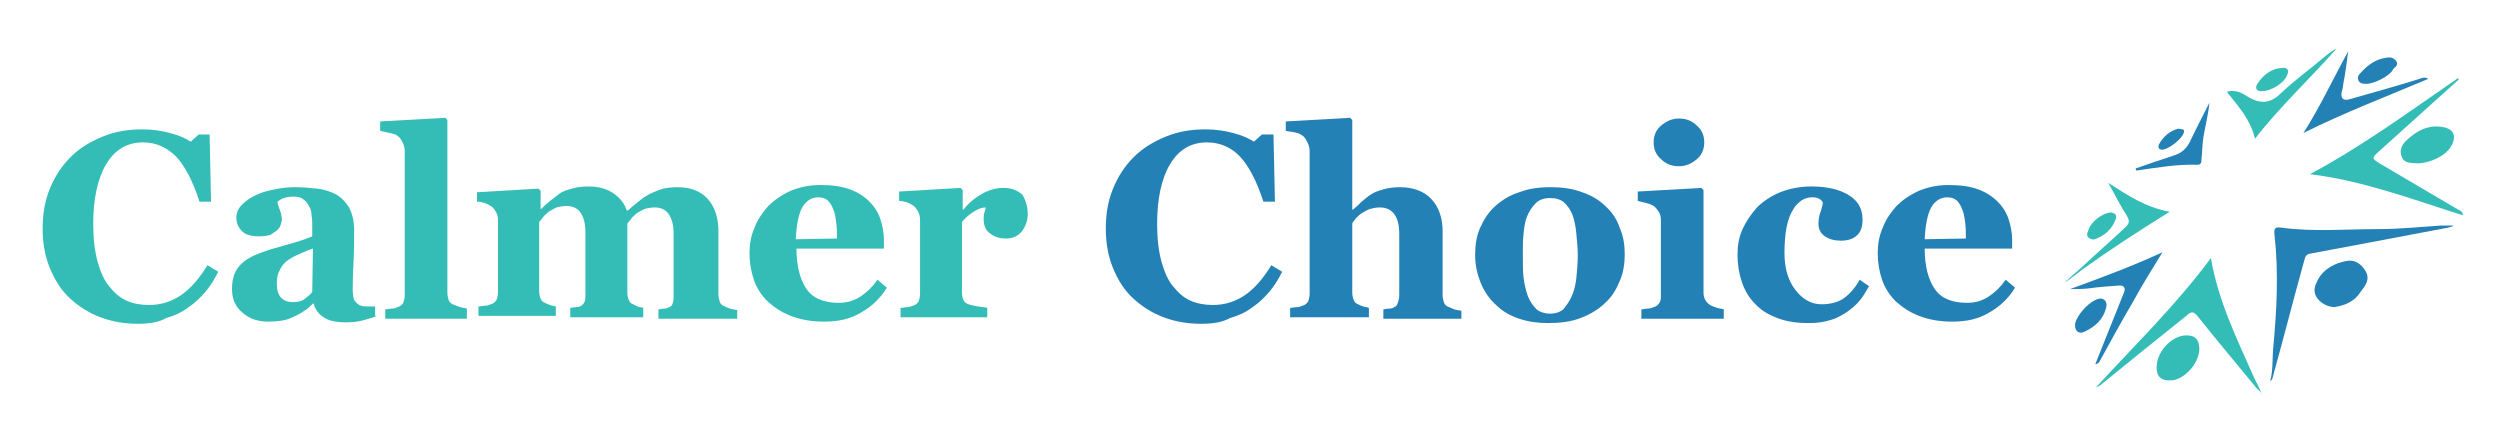
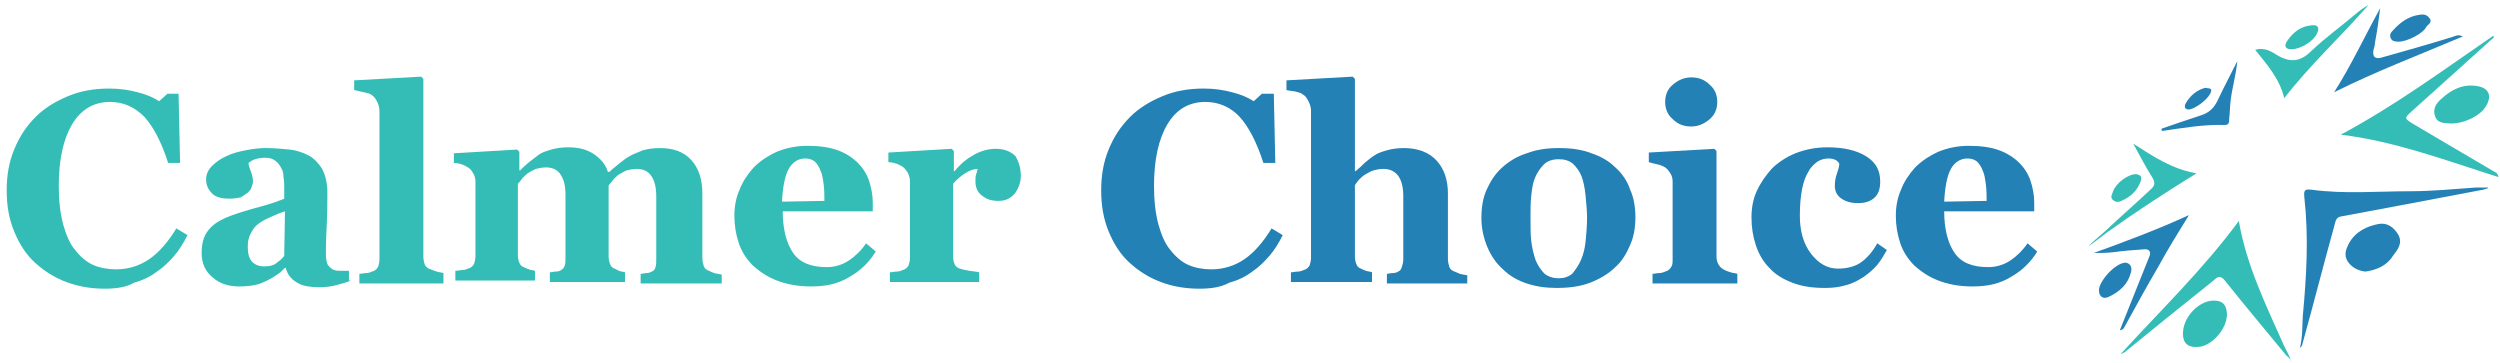
- <svg xmlns="http://www.w3.org/2000/svg" version="1.1" id="Layer_1" x="0px" y="0px" viewBox="0 0 345.9 61.2" style="enable-background:new 0 0 345.9 61.2;" xml:space="preserve">
-   <style type="text/css">
- 	.st0{fill:#2481B6;}
- 	.st1{fill:#34BDB6;}
- </style>
-   <g>
-     <path class="st0" d="M338.7,31.5c-3.7,0.7-7.4,1.4-11.1,2.1c-2.7,0.5-5.3,1-8,1.5c-0.6,0.1-0.7,0.6-0.8,1   c-1.5,5.4-2.9,10.9-4.4,16.3c0,0.1-0.1,0.1-0.3,0.4c0.4-1.6,0.3-3,0.4-4.4c0.5-5.3,0.8-10.6,0.2-15.9c-0.1-1,0.1-1.1,1-1   c4.4,0.6,8.9,0.2,13.3,0.2c2.9,0,5.9-0.3,8.8-0.5c0.3,0,1.3,0,1.6,0C339.5,31.3,339.1,31.4,338.7,31.5" />
-     <path class="st1" d="M312.3,53.8c-2.7-3.3-5.5-6.6-8.2-10c-0.6-0.8-1-0.7-1.6-0.1c-4,3.2-8,6.4-11.9,9.6c-0.2,0.1-0.3,0.2-0.6,0.3   c5.4-5.9,11.1-11.4,15.9-17.9c1,5.9,3.6,11.2,6,16.6c0.2,0.5,1,1.8,1,2.3C313,54.5,312.8,54.2,312.3,53.8" />
-     <path class="st1" d="M340.2,11c-3.7,3.3-7.3,6.6-11,9.9c-1.1,1-1.1,1,0.2,1.8c3.6,2.1,7.1,4.2,10.7,6.3c0.2,0.1,0.6,0.2,0.7,0.8   c-7-2.2-13.8-4.8-21.2-5.7c7.3-3.9,13.8-8.7,20.5-13.3C340.1,10.8,340.1,10.9,340.2,11" />
-     <path class="st0" d="M299.2,34.9c-1.4,2.3-2.8,4.5-4.1,6.9c-1.6,2.7-3.1,5.5-4.6,8.2c-0.1,0.2-0.2,0.3-0.6,0.4   c0.9-2.3,1.9-4.7,2.8-7c0.4-1,0.8-2,1.2-3c0.2-0.5,0-0.9-0.6-0.9c-1.4,0.1-2.9,0.2-4.3,0.4c-0.9,0.1-1.7,0.1-2.6,0.1   C290.8,38.4,295.1,36.8,299.2,34.9" />
-     <path class="st0" d="M322.9,42.5c-0.9-0.1-1.8-0.5-2.4-1.4c-0.5-0.9-0.2-1.6,0.2-2.4c0.9-1.6,2.4-2.3,4-2.6c1.1-0.2,2,0.4,2.6,1.4   c0.7,1.2-0.1,2.1-0.7,2.9C325.8,41.7,324.4,42.3,322.9,42.5" />
-     <path class="st0" d="M324.9,7.1c-0.2,1.5-0.4,3.1-0.7,4.6c0,0.3-0.1,0.7-0.2,1c-0.2,1,0.3,1.3,1.2,1c3.2-0.9,6.4-1.8,9.6-2.8   c0.3-0.1,0.6-0.3,1.2,0c-5.9,2.5-11.7,4.7-17.3,7.5C321,14.8,322.8,10.9,324.9,7.1" />
-     <path class="st1" d="M312,19.2c-0.6-2.6-2.3-4.5-3.9-6.5c1.3-0.4,2.3,0.3,3.1,0.8c1.8,1,3.1,0.7,4.5-0.7c1.9-1.8,4-3.3,6-5   c0.2-0.2,1.3-1,1.6-1.1C319.9,10.6,315.3,14.9,312,19.2" />
-     <path class="st1" d="M287.9,37.1c2-1.9,4.1-3.7,6.1-5.6c0.6-0.5,0.7-0.9,0.3-1.6c-0.9-1.4-1.6-2.8-2.6-4.6c2.8,1.8,5.2,3.4,8.5,4   c-4.2,2.6-8.2,5.2-12.1,8C288.1,37.3,283,41.3,287.9,37.1" />
-     <path class="st1" d="M334.4,22.6c-0.7-0.1-1.7,0.1-2.1-0.9c-0.4-1,0.1-1.8,0.8-2.4c1.4-1.3,3-2.1,5-1.7c1.5,0.3,1.8,1.4,1,2.7   C338.3,21.6,336.2,22.6,334.4,22.6" />
-     <path class="st1" d="M302.5,46.4c1.2,0,1.7,0.5,1.8,1.7c0.1,1.9-1.8,4.2-3.6,4.5c-1.6,0.2-2.4-0.4-2.3-2   C298.5,48.5,300.6,46.4,302.5,46.4" />
-     <path class="st0" d="M295.5,23.3c1.7-0.6,3.5-1.2,5.3-1.8c1-0.3,1.7-0.9,2.2-1.9c0.8-1.7,1.7-3.4,2.7-5.4c-0.2,2-0.7,3.6-0.9,5.3   c-0.1,0.8-0.1,1.7-0.2,2.5c0,0.4,0,0.8-0.6,0.8c-2.8-0.1-5.6,0.4-8.4,0.8C295.5,23.5,295.5,23.4,295.5,23.3" />
-     <path class="st0" d="M290.7,41.3c0.6,0.1,0.9,0.6,0.7,1.3c-0.4,1.6-1.5,2.6-3,3.3c-0.6,0.3-1.3,0.1-1.3-0.9   C287.1,43.8,289.3,41.3,290.7,41.3" />
-     <path class="st0" d="M327.4,11.6c-0.4,0-0.9,0-1.1-0.5c-0.2-0.5,0.1-0.8,0.4-1.1c0.9-1,2-1.8,3.4-2c0.5-0.1,1-0.1,1.4,0.4   c0.5,0.6-0.2,0.9-0.4,1.2C330.7,10.5,328.5,11.6,327.4,11.6" />
-     <path class="st1" d="M292.1,29.4c0.4,0.1,0.9,0.2,0.6,1c-0.5,1.3-1.4,2.1-2.6,2.6c-0.4,0.2-0.8,0.2-1.2-0.2c-0.3-0.4,0-0.7,0.1-1.1   C289.4,30.6,291,29.4,292.1,29.4" />
-     <path class="st1" d="M313.1,12.6c-0.9,0.1-1.2-0.4-0.7-1.1c0.8-1.2,1.9-2,3.3-2.1c0.8-0.1,1.1,0.3,0.7,1.1   C316,11.5,314.2,12.6,313.1,12.6" />
-     <path class="st0" d="M302.2,18.1c0,1-2.4,2.8-3.2,2.6c-0.4-0.1-0.4-0.4-0.3-0.7c0.6-1.1,1.5-1.9,2.7-2.2   C301.7,17.9,302.1,17.8,302.2,18.1" />
-   </g>
-   <g>
-     <path class="st1" d="M19.1,44.8c-1.9,0-3.6-0.3-5.2-0.9c-1.6-0.6-3-1.5-4.2-2.6c-1.2-1.1-2.1-2.5-2.8-4.2c-0.7-1.7-1-3.5-1-5.5   c0-2,0.3-3.8,1-5.5c0.7-1.7,1.6-3.1,2.9-4.4c1.2-1.2,2.7-2.1,4.4-2.8c1.7-0.7,3.5-1,5.5-1c1.4,0,2.7,0.2,3.8,0.5   c1.2,0.3,2.1,0.7,2.9,1.2l1.1-1H29l0.2,9.3h-1.6c-0.9-2.8-2-4.9-3.2-6.2c-1.3-1.3-2.8-2-4.6-2c-2.2,0-3.9,1-5.1,3   c-1.2,2-1.8,4.8-1.8,8.3c0,2,0.2,3.7,0.6,5.2c0.4,1.4,0.9,2.6,1.6,3.4c0.7,0.9,1.5,1.6,2.4,2c0.9,0.4,2,0.6,3.1,0.6   c1.7,0,3.2-0.5,4.5-1.4c1.3-0.9,2.5-2.3,3.6-4.1l1.5,0.9c-0.5,1-1.1,2-1.8,2.8c-0.7,0.8-1.4,1.5-2.3,2.1c-0.9,0.7-2,1.2-3.1,1.5   C22,44.6,20.6,44.8,19.1,44.8z" />
-     <path class="st1" d="M52.2,43.7c-0.5,0.2-1.1,0.4-1.9,0.6c-0.7,0.2-1.5,0.3-2.3,0.3c-1.5,0-2.5-0.2-3.2-0.7   c-0.7-0.4-1.2-1.1-1.4-1.9h-0.1c-0.4,0.4-0.8,0.8-1.2,1c-0.4,0.3-0.8,0.5-1.2,0.7c-0.6,0.3-1.1,0.5-1.6,0.6   c-0.5,0.1-1.2,0.2-2.2,0.2c-1.4,0-2.6-0.4-3.5-1.2c-1-0.8-1.5-1.9-1.5-3.3c0-0.8,0.1-1.4,0.3-2c0.2-0.5,0.5-1,0.9-1.4   c0.4-0.4,0.8-0.7,1.2-0.9c0.5-0.3,1-0.5,1.5-0.7c1.1-0.4,2.4-0.8,3.9-1.2c1.5-0.4,2.6-0.8,3.3-1.1V31c0-0.3,0-0.7-0.1-1.2   c0-0.5-0.1-0.9-0.3-1.2c-0.2-0.4-0.4-0.7-0.8-1c-0.4-0.3-0.8-0.4-1.4-0.4c-0.5,0-1,0.1-1.3,0.2c-0.4,0.1-0.6,0.3-0.9,0.5   c0,0.2,0.1,0.6,0.3,1.1c0.2,0.5,0.3,1,0.3,1.4c0,0.2-0.1,0.5-0.2,0.8c-0.1,0.3-0.3,0.5-0.5,0.7c-0.3,0.2-0.6,0.4-0.9,0.6   c-0.3,0.1-0.9,0.2-1.6,0.2c-1,0-1.8-0.2-2.3-0.7c-0.5-0.5-0.8-1.1-0.8-1.9c0-0.7,0.3-1.3,0.8-1.8c0.5-0.5,1.2-1,1.9-1.3   c0.8-0.4,1.6-0.6,2.6-0.8c1-0.2,1.9-0.3,2.7-0.3c1.2,0,2.2,0.1,3.2,0.2c1,0.1,1.8,0.4,2.6,0.8c0.7,0.4,1.3,1,1.8,1.8   c0.4,0.8,0.7,1.8,0.7,3.1c0,1.3,0,2.9-0.1,4.8c-0.1,1.8-0.1,3.1-0.1,3.6c0,0.5,0.1,1,0.2,1.3c0.2,0.3,0.4,0.5,0.7,0.7   c0.2,0.1,0.5,0.2,1,0.2c0.4,0,0.8,0,1.2,0V43.7z M43.3,34.4c-0.7,0.2-1.3,0.5-2,0.8c-0.7,0.3-1.2,0.6-1.6,0.9   c-0.4,0.3-0.8,0.8-1,1.3c-0.3,0.5-0.4,1.1-0.4,1.8c0,0.9,0.2,1.6,0.6,2c0.4,0.4,0.9,0.6,1.6,0.6c0.7,0,1.2-0.1,1.6-0.4   c0.4-0.3,0.8-0.6,1.1-1L43.3,34.4z" />
-     <path class="st1" d="M64.5,44.1H53.3v-1.3c0.3,0,0.6-0.1,0.9-0.1c0.3,0,0.6-0.1,0.8-0.2c0.4-0.1,0.6-0.3,0.8-0.6   c0.1-0.3,0.2-0.6,0.2-1.1V21c0-0.5-0.1-0.9-0.3-1.3c-0.2-0.4-0.4-0.7-0.7-0.9c-0.2-0.2-0.6-0.3-1.1-0.4c-0.5-0.1-0.9-0.2-1.3-0.3   v-1.3l9-0.5l0.3,0.3v23.9c0,0.4,0.1,0.8,0.2,1.1c0.2,0.3,0.4,0.5,0.8,0.6c0.2,0.1,0.5,0.2,0.8,0.3c0.3,0.1,0.6,0.1,0.9,0.2V44.1z" />
-     <path class="st1" d="M101.7,44.1H91.1v-1.3c0.3,0,0.5-0.1,0.8-0.1c0.3,0,0.5-0.1,0.7-0.2c0.3-0.1,0.4-0.3,0.5-0.6   c0.1-0.3,0.1-0.6,0.1-1.1v-8.4c0-1.2-0.2-2.1-0.7-2.8c-0.4-0.6-1.1-0.9-1.9-0.9c-0.5,0-1,0.1-1.4,0.2c-0.4,0.2-0.8,0.4-1.1,0.6   c-0.3,0.3-0.6,0.5-0.8,0.8c-0.2,0.3-0.4,0.5-0.5,0.6v9.6c0,0.4,0.1,0.8,0.2,1c0.1,0.3,0.3,0.5,0.6,0.6c0.2,0.1,0.4,0.2,0.6,0.3   c0.2,0.1,0.5,0.1,0.8,0.2v1.3H78.9v-1.3c0.2,0,0.5-0.1,0.8-0.1s0.6-0.1,0.7-0.2c0.2-0.1,0.4-0.3,0.5-0.6c0.1-0.3,0.1-0.6,0.1-1.1   v-8.4c0-1.2-0.2-2.1-0.7-2.8c-0.4-0.6-1.1-0.9-1.9-0.9c-0.5,0-1,0.1-1.4,0.2c-0.4,0.2-0.8,0.4-1.1,0.6c-0.3,0.3-0.6,0.5-0.8,0.8   c-0.2,0.3-0.4,0.5-0.5,0.6v9.6c0,0.4,0.1,0.8,0.2,1c0.1,0.3,0.3,0.5,0.6,0.6c0.2,0.1,0.4,0.2,0.7,0.3c0.2,0.1,0.5,0.1,0.8,0.2v1.3   H66.2v-1.3c0.3,0,0.6-0.1,0.9-0.1c0.3,0,0.6-0.1,0.8-0.2c0.4-0.1,0.6-0.3,0.8-0.6c0.1-0.3,0.2-0.6,0.2-1.1V30.4   c0-0.4-0.1-0.8-0.3-1.1c-0.2-0.4-0.4-0.6-0.7-0.8c-0.2-0.1-0.5-0.3-0.8-0.4c-0.3-0.1-0.7-0.2-1.1-0.2v-1.3l8.5-0.5l0.3,0.3v2.5h0.1   c0.3-0.3,0.7-0.7,1.2-1.1c0.5-0.4,0.9-0.7,1.3-1c0.4-0.3,1-0.5,1.7-0.7c0.7-0.2,1.4-0.3,2.3-0.3c1.4,0,2.5,0.3,3.4,0.9   c0.9,0.6,1.6,1.4,1.9,2.4h0.2c0.3-0.3,0.8-0.7,1.3-1.1c0.5-0.4,1-0.8,1.4-1c0.5-0.3,1.1-0.5,1.8-0.8c0.7-0.2,1.5-0.3,2.3-0.3   c1.8,0,3.2,0.5,4.2,1.6c1,1.1,1.5,2.6,1.5,4.5v8.7c0,0.4,0.1,0.8,0.2,1.1c0.1,0.3,0.4,0.5,0.7,0.6c0.2,0.1,0.4,0.2,0.7,0.3   c0.3,0.1,0.6,0.1,1,0.2V44.1z" />
-     <path class="st1" d="M122.7,39.8c-0.4,0.7-0.9,1.3-1.5,1.9c-0.6,0.6-1.3,1.1-2,1.5c-0.8,0.5-1.6,0.8-2.4,1   c-0.8,0.2-1.8,0.3-2.8,0.3c-1.8,0-3.3-0.3-4.6-0.8c-1.3-0.5-2.3-1.2-3.2-2c-0.8-0.8-1.5-1.8-1.9-3c-0.4-1.2-0.6-2.4-0.6-3.7   c0-1.2,0.2-2.4,0.7-3.5c0.4-1.1,1.1-2.1,1.9-3c0.8-0.8,1.8-1.5,3.1-2.1c1.2-0.5,2.6-0.8,4.1-0.8c1.7,0,3,0.2,4.1,0.6   c1.1,0.4,2,1,2.7,1.7c0.7,0.7,1.2,1.5,1.5,2.4c0.3,0.9,0.5,1.9,0.5,2.9v1.2h-12.1c0,2.4,0.5,4.3,1.4,5.6c0.9,1.3,2.4,1.9,4.5,1.9   c1.1,0,2.1-0.3,3-0.9c0.9-0.6,1.7-1.4,2.3-2.3L122.7,39.8z M115.8,33c0-0.7,0-1.4-0.1-2.2c-0.1-0.8-0.2-1.4-0.4-1.8   c-0.2-0.6-0.5-1-0.8-1.3c-0.4-0.3-0.8-0.4-1.3-0.4c-0.9,0-1.7,0.5-2.2,1.4c-0.5,0.9-0.8,2.4-0.9,4.4L115.8,33z" />
-     <path class="st1" d="M142.2,29.6c0,0.9-0.3,1.7-0.8,2.4c-0.6,0.7-1.3,1-2.2,1c-0.9,0-1.6-0.2-2.2-0.7c-0.6-0.4-0.9-1.1-0.9-1.9   c0-0.4,0-0.7,0.1-1c0.1-0.2,0.1-0.4,0.2-0.7c-0.5,0-1.1,0.2-1.7,0.6c-0.6,0.4-1.1,0.8-1.6,1.4v9.8c0,0.4,0.1,0.8,0.2,1   c0.1,0.3,0.4,0.5,0.7,0.6c0.3,0.1,0.7,0.2,1.3,0.3c0.6,0.1,1,0.1,1.3,0.2v1.3h-12v-1.3c0.3,0,0.6-0.1,0.9-0.1s0.6-0.1,0.8-0.2   c0.4-0.1,0.6-0.3,0.8-0.6c0.1-0.3,0.2-0.6,0.2-1.1V30.4c0-0.4-0.1-0.8-0.3-1.2c-0.2-0.3-0.4-0.6-0.7-0.8c-0.2-0.1-0.5-0.3-0.8-0.4   c-0.3-0.1-0.7-0.2-1.1-0.2v-1.3l8.5-0.5l0.3,0.3V29h0.1c0.8-1,1.7-1.7,2.6-2.2c0.9-0.5,1.9-0.8,2.9-0.8c1.1,0,2,0.3,2.7,1   C141.9,27.7,142.2,28.6,142.2,29.6z" />
-     <path class="st0" d="M166.2,44.8c-1.9,0-3.6-0.3-5.2-0.9c-1.6-0.6-3-1.5-4.2-2.6c-1.2-1.1-2.1-2.5-2.8-4.2c-0.7-1.7-1-3.5-1-5.5   c0-2,0.3-3.8,1-5.5c0.7-1.7,1.6-3.1,2.9-4.4c1.2-1.2,2.7-2.1,4.4-2.8s3.5-1,5.5-1c1.4,0,2.7,0.2,3.8,0.5c1.2,0.3,2.1,0.7,2.9,1.2   l1.1-1h1.6l0.2,9.3h-1.6c-0.9-2.8-2-4.9-3.2-6.2s-2.8-2-4.6-2c-2.2,0-3.9,1-5.1,3c-1.2,2-1.8,4.8-1.8,8.3c0,2,0.2,3.7,0.6,5.2   c0.4,1.4,0.9,2.6,1.6,3.4c0.7,0.9,1.5,1.6,2.4,2c0.9,0.4,2,0.6,3.1,0.6c1.7,0,3.2-0.5,4.5-1.4c1.3-0.9,2.5-2.3,3.6-4.1l1.5,0.9   c-0.5,1-1.1,2-1.8,2.8c-0.7,0.8-1.4,1.5-2.3,2.1c-0.9,0.7-2,1.2-3.1,1.5C169.1,44.6,167.8,44.8,166.2,44.8z" />
-     <path class="st0" d="M202.2,44.1h-10.8v-1.3c0.2,0,0.5-0.1,0.8-0.1c0.3,0,0.6-0.1,0.7-0.2c0.3-0.1,0.4-0.3,0.5-0.6   c0.1-0.3,0.2-0.6,0.2-1.1v-8.4c0-1.2-0.2-2.1-0.7-2.8c-0.5-0.6-1.1-0.9-2-0.9c-0.5,0-0.9,0.1-1.3,0.2c-0.4,0.1-0.8,0.4-1.2,0.6   c-0.3,0.2-0.6,0.5-0.8,0.7c-0.2,0.3-0.4,0.5-0.5,0.7v9.6c0,0.4,0.1,0.8,0.2,1c0.1,0.3,0.3,0.5,0.6,0.6c0.2,0.1,0.4,0.2,0.7,0.3   c0.3,0.1,0.6,0.1,0.8,0.2v1.3h-10.9v-1.3c0.3,0,0.6-0.1,0.9-0.1c0.3,0,0.6-0.1,0.8-0.2c0.4-0.1,0.6-0.3,0.8-0.6   c0.1-0.3,0.2-0.6,0.2-1.1V20.9c0-0.4-0.1-0.8-0.3-1.2c-0.2-0.4-0.4-0.8-0.8-1c-0.2-0.2-0.6-0.3-1-0.4c-0.5-0.1-0.9-0.1-1.2-0.2   v-1.3l8.9-0.5l0.3,0.3V29h0.1c0.5-0.4,0.9-0.8,1.2-1.1c0.4-0.3,0.8-0.7,1.3-1c0.4-0.3,1-0.5,1.7-0.7s1.5-0.3,2.3-0.3   c1.9,0,3.4,0.6,4.4,1.7c1,1.1,1.5,2.6,1.5,4.4v8.8c0,0.4,0.1,0.8,0.2,1.1c0.1,0.3,0.4,0.5,0.7,0.6c0.2,0.1,0.5,0.2,0.7,0.3   c0.3,0.1,0.6,0.1,1,0.2V44.1z" />
-     <path class="st0" d="M222.1,28.5c0.9,0.8,1.6,1.8,2,3c0.5,1.1,0.7,2.4,0.7,3.7c0,1.3-0.2,2.6-0.7,3.7c-0.5,1.2-1.1,2.2-2,3   c-0.9,0.9-2.1,1.6-3.4,2.1c-1.3,0.5-2.8,0.7-4.5,0.7c-1.5,0-2.8-0.2-4-0.6c-1.2-0.4-2.3-1-3.2-1.9c-0.9-0.8-1.6-1.8-2.1-3   c-0.5-1.2-0.8-2.5-0.8-3.9c0-1.4,0.2-2.7,0.7-3.8c0.5-1.1,1.1-2.1,2.1-3c0.9-0.8,2-1.5,3.3-1.9c1.3-0.5,2.7-0.7,4.3-0.7   c1.7,0,3.1,0.2,4.4,0.7C220.1,27,221.2,27.6,222.1,28.5z M217.5,40.9c0.3-0.7,0.5-1.5,0.6-2.4c0.1-1,0.2-2.1,0.2-3.3   c0-0.8-0.1-1.8-0.2-2.9s-0.3-1.9-0.5-2.5c-0.3-0.8-0.7-1.3-1.2-1.8c-0.5-0.4-1.1-0.6-1.9-0.6c-0.8,0-1.5,0.2-2,0.7   c-0.5,0.5-0.9,1.1-1.2,1.8c-0.3,0.7-0.4,1.5-0.5,2.4c-0.1,0.9-0.1,1.9-0.1,2.9c0,1.3,0,2.4,0.1,3.2c0.1,0.9,0.3,1.7,0.6,2.6   c0.3,0.7,0.7,1.3,1.2,1.8c0.5,0.4,1.2,0.6,1.9,0.6c0.7,0,1.3-0.2,1.8-0.6C216.8,42.2,217.2,41.6,217.5,40.9z" />
-     <path class="st0" d="M238.4,44.1h-11.3v-1.3c0.3,0,0.6-0.1,0.9-0.1c0.3,0,0.6-0.1,0.8-0.2c0.4-0.1,0.6-0.3,0.8-0.6   c0.2-0.3,0.2-0.6,0.2-1.1V30.4c0-0.4-0.1-0.8-0.3-1.1c-0.2-0.3-0.4-0.6-0.7-0.8c-0.2-0.1-0.5-0.3-1-0.4s-0.8-0.2-1.2-0.3v-1.3   l8.8-0.5l0.3,0.3v14.2c0,0.4,0.1,0.8,0.3,1.1c0.2,0.3,0.4,0.5,0.8,0.7c0.2,0.1,0.5,0.2,0.8,0.3c0.3,0.1,0.6,0.1,0.9,0.2V44.1z    M235.8,19.7c0,0.9-0.3,1.7-1,2.3c-0.7,0.6-1.5,1-2.5,1c-1,0-1.8-0.3-2.5-1c-0.7-0.6-1-1.4-1-2.3c0-0.9,0.3-1.7,1-2.3   c0.7-0.6,1.5-1,2.5-1s1.8,0.3,2.5,1C235.5,18,235.8,18.8,235.8,19.7z" />
-     <path class="st0" d="M250.3,44.7c-1.7,0-3.1-0.2-4.4-0.7c-1.3-0.5-2.3-1.1-3.1-2c-0.8-0.8-1.4-1.8-1.8-3c-0.4-1.2-0.6-2.4-0.6-3.8   c0-1.2,0.2-2.4,0.7-3.5c0.5-1.1,1.2-2.1,2-3c0.9-0.9,2-1.6,3.2-2.1c1.3-0.5,2.7-0.8,4.3-0.8c2.2,0,3.9,0.4,5.2,1.2   c1.3,0.8,1.9,1.9,1.9,3.4c0,0.9-0.2,1.6-0.7,2.1c-0.5,0.5-1.2,0.8-2.3,0.8c-0.9,0-1.6-0.2-2.2-0.6s-0.9-1-0.9-1.7   c0-0.6,0.1-1.2,0.3-1.7c0.2-0.6,0.3-1,0.3-1.3c-0.1-0.2-0.3-0.4-0.5-0.5c-0.2-0.1-0.5-0.2-0.9-0.2c-0.5,0-1,0.1-1.5,0.4   c-0.4,0.3-0.9,0.7-1.2,1.3c-0.4,0.6-0.7,1.4-0.9,2.4c-0.2,1-0.3,2.2-0.3,3.6c0,2.1,0.5,3.8,1.5,5.1c1,1.3,2.2,2,3.6,2   c1.3,0,2.4-0.3,3.2-0.9c0.8-0.6,1.5-1.4,2.1-2.5l1.3,0.9c-0.4,0.7-0.8,1.4-1.3,2c-0.5,0.6-1.1,1.1-1.8,1.6   c-0.8,0.5-1.5,0.9-2.3,1.1C252.2,44.6,251.3,44.7,250.3,44.7z" />
-     <path class="st0" d="M278.8,39.8c-0.4,0.7-0.9,1.3-1.5,1.9c-0.6,0.6-1.3,1.1-2,1.5c-0.8,0.5-1.6,0.8-2.4,1   c-0.8,0.2-1.8,0.3-2.8,0.3c-1.8,0-3.3-0.3-4.6-0.8c-1.3-0.5-2.3-1.2-3.2-2c-0.8-0.8-1.5-1.8-1.9-3c-0.4-1.2-0.6-2.4-0.6-3.7   c0-1.2,0.2-2.4,0.7-3.5c0.4-1.1,1.1-2.1,1.9-3c0.8-0.8,1.8-1.5,3.1-2.1c1.2-0.5,2.6-0.8,4.1-0.8c1.7,0,3,0.2,4.1,0.6   c1.1,0.4,2,1,2.7,1.7c0.7,0.7,1.2,1.5,1.5,2.4c0.3,0.9,0.5,1.9,0.5,2.9v1.2h-12.1c0,2.4,0.5,4.3,1.4,5.6c0.9,1.3,2.4,1.9,4.5,1.9   c1.1,0,2.1-0.3,3-0.9s1.7-1.4,2.3-2.3L278.8,39.8z M272,33c0-0.7,0-1.4-0.1-2.2c-0.1-0.8-0.2-1.4-0.4-1.8c-0.2-0.6-0.5-1-0.8-1.3   c-0.4-0.3-0.8-0.4-1.3-0.4c-0.9,0-1.7,0.5-2.2,1.4c-0.5,0.9-0.8,2.4-0.9,4.4L272,33z" />
+ <svg xmlns="http://www.w3.org/2000/svg" width="200px" height="29px" viewBox="0 0 200 29" version="1.1">
+   <defs />
+   <g id="Page-1" stroke="none" stroke-width="1" fill="none" fill-rule="evenodd">
+     <g id="calmer-choice-logo" fill-rule="nonzero">
+       <g id="Group" transform="translate(166.6667, 0)">
+         <path d="M31.964,15.179 C29.762,15.595 27.56,16.012 25.357,16.429 C23.75,16.726 22.202,17.024 20.595,17.321 C20.238,17.381 20.179,17.679 20.119,17.917 C19.226,21.131 18.393,24.405 17.5,27.619 C17.5,27.679 17.44,27.679 17.321,27.857 C17.56,26.905 17.5,26.071 17.56,25.238 C17.857,22.083 18.036,18.929 17.679,15.774 C17.619,15.179 17.738,15.119 18.274,15.179 C20.893,15.536 23.571,15.298 26.19,15.298 C27.917,15.298 29.702,15.119 31.429,15 C31.607,15 32.202,15 32.381,15 C32.44,15.06 32.202,15.119 31.964,15.179" id="Shape" fill="#2481B6" />
+         <path d="M16.25,28.452 C14.643,26.488 12.976,24.524 11.369,22.5 C11.012,22.024 10.774,22.083 10.417,22.44 C8.036,24.345 5.655,26.25 3.333,28.155 C3.214,28.214 3.155,28.274 2.976,28.333 C6.19,24.821 9.583,21.548 12.44,17.679 C13.036,21.19 14.583,24.345 16.012,27.56 C16.131,27.857 16.607,28.631 16.607,28.929 C16.667,28.869 16.548,28.69 16.25,28.452" id="Shape" fill="#34BDB6" />
+         <path d="M32.857,2.976 C30.655,4.94 28.512,6.905 26.31,8.869 C25.655,9.464 25.655,9.464 26.429,9.94 C28.571,11.19 30.655,12.44 32.798,13.69 C32.917,13.75 33.155,13.81 33.214,14.167 C29.048,12.857 25,11.31 20.595,10.774 C24.94,8.452 28.81,5.595 32.798,2.857 C32.798,2.857 32.798,2.917 32.857,2.976" id="Shape" fill="#34BDB6" />
+         <path d="M8.452,17.202 C7.619,18.571 6.786,19.881 6.012,21.31 C5.06,22.917 4.167,24.583 3.274,26.19 C3.214,26.31 3.155,26.369 2.917,26.429 C3.452,25.06 4.048,23.631 4.583,22.262 C4.821,21.667 5.06,21.071 5.298,20.476 C5.417,20.179 5.298,19.94 4.94,19.94 C4.107,20 3.214,20.06 2.381,20.179 C1.845,20.238 1.369,20.238 0.833,20.238 C3.452,19.286 6.012,18.333 8.452,17.202" id="Shape" fill="#2481B6" />
+         <path d="M22.56,21.726 C22.024,21.667 21.488,21.429 21.131,20.893 C20.833,20.357 21.012,19.94 21.25,19.464 C21.786,18.512 22.679,18.095 23.631,17.917 C24.286,17.798 24.821,18.155 25.179,18.75 C25.595,19.464 25.119,20 24.762,20.476 C24.286,21.25 23.452,21.607 22.56,21.726" id="Shape" fill="#2481B6" />
+         <path d="M23.75,0.655 C23.631,1.548 23.512,2.5 23.333,3.393 C23.333,3.571 23.274,3.81 23.214,3.988 C23.095,4.583 23.393,4.762 23.929,4.583 C25.833,4.048 27.738,3.512 29.643,2.917 C29.821,2.857 30,2.738 30.357,2.917 C26.845,4.405 23.393,5.714 20.06,7.381 C21.429,5.238 22.5,2.917 23.75,0.655" id="Shape" fill="#2481B6" />
+         <path d="M16.071,7.857 C15.714,6.31 14.702,5.179 13.75,3.988 C14.524,3.75 15.119,4.167 15.595,4.464 C16.667,5.06 17.44,4.881 18.274,4.048 C19.405,2.976 20.655,2.083 21.845,1.071 C21.964,0.952 22.619,0.476 22.798,0.417 C20.774,2.738 18.036,5.298 16.071,7.857" id="Shape" fill="#34BDB6" />
+         <path d="M1.726,18.512 C2.917,17.381 4.167,16.31 5.357,15.179 C5.714,14.881 5.774,14.643 5.536,14.226 C5,13.393 4.583,12.56 3.988,11.488 C5.655,12.56 7.083,13.512 9.048,13.869 C6.548,15.417 4.167,16.964 1.845,18.631 C1.845,18.631 -1.19,21.012 1.726,18.512" id="Shape" fill="#34BDB6" />
+         <path d="M29.405,9.881 C28.988,9.821 28.393,9.94 28.155,9.345 C27.917,8.75 28.214,8.274 28.631,7.917 C29.464,7.143 30.417,6.667 31.607,6.905 C32.5,7.083 32.679,7.738 32.202,8.512 C31.726,9.286 30.476,9.881 29.405,9.881" id="Shape" fill="#34BDB6" />
+         <path d="M10.417,24.048 C11.131,24.048 11.429,24.345 11.488,25.06 C11.548,26.19 10.417,27.56 9.345,27.738 C8.393,27.857 7.917,27.5 7.976,26.548 C8.036,25.298 9.286,24.048 10.417,24.048" id="Shape" fill="#34BDB6" />
+         <path d="M6.25,10.298 C7.262,9.94 8.333,9.583 9.405,9.226 C10,9.048 10.417,8.69 10.714,8.095 C11.19,7.083 11.726,6.071 12.321,4.881 C12.202,6.071 11.905,7.024 11.786,8.036 C11.726,8.512 11.726,9.048 11.667,9.524 C11.667,9.762 11.667,10 11.31,10 C9.643,9.94 7.976,10.238 6.31,10.476 C6.25,10.417 6.25,10.357 6.25,10.298" id="Shape" fill="#2481B6" />
+         <path d="M3.393,21.012 C3.75,21.071 3.929,21.369 3.81,21.786 C3.571,22.738 2.917,23.333 2.024,23.75 C1.667,23.929 1.25,23.81 1.25,23.214 C1.25,22.5 2.56,21.012 3.393,21.012" id="Shape" fill="#2481B6" />
+         <path d="M25.238,3.333 C25,3.333 24.702,3.333 24.583,3.036 C24.464,2.738 24.643,2.56 24.821,2.381 C25.357,1.786 26.012,1.31 26.845,1.19 C27.143,1.131 27.44,1.131 27.679,1.429 C27.976,1.786 27.56,1.964 27.44,2.143 C27.202,2.679 25.893,3.333 25.238,3.333" id="Shape" fill="#2481B6" />
+         <path d="M4.226,13.929 C4.464,13.988 4.762,14.048 4.583,14.524 C4.286,15.298 3.75,15.774 3.036,16.071 C2.798,16.19 2.56,16.19 2.321,15.952 C2.143,15.714 2.321,15.536 2.381,15.298 C2.619,14.643 3.571,13.929 4.226,13.929" id="Shape" fill="#34BDB6" />
+         <path d="M16.726,3.929 C16.19,3.988 16.012,3.69 16.31,3.274 C16.786,2.56 17.44,2.083 18.274,2.024 C18.75,1.964 18.929,2.202 18.69,2.679 C18.452,3.274 17.381,3.929 16.726,3.929" id="Shape" fill="#34BDB6" />
+         <path d="M10.238,7.202 C10.238,7.798 8.81,8.869 8.333,8.75 C8.095,8.69 8.095,8.512 8.155,8.333 C8.512,7.679 9.048,7.202 9.762,7.024 C9.94,7.083 10.179,7.024 10.238,7.202" id="Shape" fill="#2481B6" />
+       </g>
+       <g id="Group" transform="translate(0, 5.952381)">
+         <path d="M8.393,17.143 C7.262,17.143 6.25,16.964 5.298,16.607 C4.345,16.25 3.512,15.714 2.798,15.06 C2.083,14.405 1.548,13.571 1.131,12.56 C0.714,11.548 0.536,10.476 0.536,9.286 C0.536,8.095 0.714,7.024 1.131,6.012 C1.548,5 2.083,4.167 2.857,3.393 C3.571,2.679 4.464,2.143 5.476,1.726 C6.488,1.31 7.56,1.131 8.75,1.131 C9.583,1.131 10.357,1.25 11.012,1.429 C11.726,1.607 12.262,1.845 12.738,2.143 L13.393,1.548 L14.286,1.548 L14.405,7.083 L13.452,7.083 C12.917,5.417 12.262,4.167 11.548,3.393 C10.774,2.619 9.881,2.202 8.81,2.202 C7.5,2.202 6.488,2.798 5.774,3.988 C5.06,5.179 4.702,6.845 4.702,8.929 C4.702,10.119 4.821,11.131 5.06,12.024 C5.298,12.857 5.595,13.571 6.012,14.048 C6.429,14.583 6.905,15 7.44,15.238 C7.976,15.476 8.631,15.595 9.286,15.595 C10.298,15.595 11.19,15.298 11.964,14.762 C12.738,14.226 13.452,13.393 14.107,12.321 L15,12.857 C14.702,13.452 14.345,14.048 13.929,14.524 C13.512,15 13.095,15.417 12.56,15.774 C12.024,16.19 11.369,16.488 10.714,16.667 C10.119,17.024 9.286,17.143 8.393,17.143 Z" id="Shape" fill="#34BDB6" />
+         <path d="M28.095,16.488 C27.798,16.607 27.44,16.726 26.964,16.845 C26.548,16.964 26.071,17.024 25.595,17.024 C24.702,17.024 24.107,16.905 23.69,16.607 C23.274,16.369 22.976,15.952 22.857,15.476 L22.798,15.476 C22.56,15.714 22.321,15.952 22.083,16.071 C21.845,16.25 21.607,16.369 21.369,16.488 C21.012,16.667 20.714,16.786 20.417,16.845 C20.119,16.905 19.702,16.964 19.107,16.964 C18.274,16.964 17.56,16.726 17.024,16.25 C16.429,15.774 16.131,15.119 16.131,14.286 C16.131,13.81 16.19,13.452 16.31,13.095 C16.429,12.798 16.607,12.5 16.845,12.262 C17.083,12.024 17.321,11.845 17.56,11.726 C17.857,11.548 18.155,11.429 18.452,11.31 C19.107,11.071 19.881,10.833 20.774,10.595 C21.667,10.357 22.321,10.119 22.738,9.94 L22.738,8.929 C22.738,8.75 22.738,8.512 22.679,8.214 C22.679,7.917 22.619,7.679 22.5,7.5 C22.381,7.262 22.262,7.083 22.024,6.905 C21.786,6.726 21.548,6.667 21.19,6.667 C20.893,6.667 20.595,6.726 20.417,6.786 C20.179,6.845 20.06,6.964 19.881,7.083 C19.881,7.202 19.94,7.44 20.06,7.738 C20.179,8.036 20.238,8.333 20.238,8.571 C20.238,8.69 20.179,8.869 20.119,9.048 C20.06,9.226 19.94,9.345 19.821,9.464 C19.643,9.583 19.464,9.702 19.286,9.821 C19.107,9.881 18.75,9.94 18.333,9.94 C17.738,9.94 17.262,9.821 16.964,9.524 C16.667,9.226 16.488,8.869 16.488,8.393 C16.488,7.976 16.667,7.619 16.964,7.321 C17.262,7.024 17.679,6.726 18.095,6.548 C18.571,6.31 19.048,6.19 19.643,6.071 C20.238,5.952 20.774,5.893 21.25,5.893 C21.964,5.893 22.56,5.952 23.155,6.012 C23.75,6.071 24.226,6.25 24.702,6.488 C25.119,6.726 25.476,7.083 25.774,7.56 C26.012,8.036 26.19,8.631 26.19,9.405 C26.19,10.179 26.19,11.131 26.131,12.262 C26.071,13.333 26.071,14.107 26.071,14.405 C26.071,14.702 26.131,15 26.19,15.179 C26.31,15.357 26.429,15.476 26.607,15.595 C26.726,15.655 26.905,15.714 27.202,15.714 C27.44,15.714 27.679,15.714 27.917,15.714 L27.917,16.488 L28.095,16.488 Z M22.798,10.952 C22.381,11.071 22.024,11.25 21.607,11.429 C21.19,11.607 20.893,11.786 20.655,11.964 C20.417,12.143 20.179,12.44 20.06,12.738 C19.881,13.036 19.821,13.393 19.821,13.81 C19.821,14.345 19.94,14.762 20.179,15 C20.417,15.238 20.714,15.357 21.131,15.357 C21.548,15.357 21.845,15.298 22.083,15.119 C22.321,14.94 22.56,14.762 22.738,14.524 L22.798,10.952 Z" id="Shape" fill="#34BDB6" />
+         <path d="M35.417,16.726 L28.75,16.726 L28.75,15.952 C28.929,15.952 29.107,15.893 29.286,15.893 C29.464,15.893 29.643,15.833 29.762,15.774 C30,15.714 30.119,15.595 30.238,15.417 C30.298,15.238 30.357,15.06 30.357,14.762 L30.357,2.976 C30.357,2.679 30.298,2.44 30.179,2.202 C30.06,1.964 29.94,1.786 29.762,1.667 C29.643,1.548 29.405,1.488 29.107,1.429 C28.81,1.369 28.571,1.31 28.333,1.25 L28.333,0.476 L33.69,0.179 L33.869,0.357 L33.869,14.583 C33.869,14.821 33.929,15.06 33.988,15.238 C34.107,15.417 34.226,15.536 34.464,15.595 C34.583,15.655 34.762,15.714 34.94,15.774 C35.119,15.833 35.298,15.833 35.476,15.893 L35.476,16.726 L35.417,16.726 Z" id="Shape" fill="#34BDB6" />
+         <path d="M57.56,16.726 L51.25,16.726 L51.25,15.952 C51.429,15.952 51.548,15.893 51.726,15.893 C51.905,15.893 52.024,15.833 52.143,15.774 C52.321,15.714 52.381,15.595 52.44,15.417 C52.5,15.238 52.5,15.06 52.5,14.762 L52.5,9.762 C52.5,9.048 52.381,8.512 52.083,8.095 C51.845,7.738 51.429,7.56 50.952,7.56 C50.655,7.56 50.357,7.619 50.119,7.679 C49.881,7.798 49.643,7.917 49.464,8.036 C49.286,8.214 49.107,8.333 48.988,8.512 C48.869,8.69 48.75,8.81 48.69,8.869 L48.69,14.583 C48.69,14.821 48.75,15.06 48.81,15.179 C48.869,15.357 48.988,15.476 49.167,15.536 C49.286,15.595 49.405,15.655 49.524,15.714 C49.643,15.774 49.821,15.774 50,15.833 L50,16.607 L43.988,16.607 L43.988,15.833 C44.107,15.833 44.286,15.774 44.464,15.774 C44.643,15.774 44.821,15.714 44.881,15.655 C45,15.595 45.119,15.476 45.179,15.298 C45.238,15.119 45.238,14.94 45.238,14.643 L45.238,9.643 C45.238,8.929 45.119,8.393 44.821,7.976 C44.583,7.619 44.167,7.44 43.69,7.44 C43.393,7.44 43.095,7.5 42.857,7.56 C42.619,7.679 42.381,7.798 42.202,7.917 C42.024,8.095 41.845,8.214 41.726,8.393 C41.607,8.571 41.488,8.69 41.429,8.75 L41.429,14.464 C41.429,14.702 41.488,14.94 41.548,15.06 C41.607,15.238 41.726,15.357 41.905,15.417 C42.024,15.476 42.143,15.536 42.321,15.595 C42.44,15.655 42.619,15.655 42.798,15.714 L42.798,16.488 L36.429,16.488 L36.429,15.714 C36.607,15.714 36.786,15.655 36.964,15.655 C37.143,15.655 37.321,15.595 37.44,15.536 C37.679,15.476 37.798,15.357 37.917,15.179 C37.976,15 38.036,14.821 38.036,14.524 L38.036,8.571 C38.036,8.333 37.976,8.095 37.857,7.917 C37.738,7.679 37.619,7.56 37.44,7.44 C37.321,7.381 37.143,7.262 36.964,7.202 C36.786,7.143 36.548,7.083 36.31,7.083 L36.31,6.31 L41.369,6.012 L41.548,6.19 L41.548,7.679 L41.607,7.679 C41.786,7.5 42.024,7.262 42.321,7.024 C42.619,6.786 42.857,6.607 43.095,6.429 C43.333,6.25 43.69,6.131 44.107,6.012 C44.524,5.893 44.94,5.833 45.476,5.833 C46.31,5.833 46.964,6.012 47.5,6.369 C48.036,6.726 48.452,7.202 48.631,7.798 L48.75,7.798 C48.929,7.619 49.226,7.381 49.524,7.143 C49.821,6.905 50.119,6.667 50.357,6.548 C50.655,6.369 51.012,6.25 51.429,6.071 C51.845,5.952 52.321,5.893 52.798,5.893 C53.869,5.893 54.702,6.19 55.298,6.845 C55.893,7.5 56.19,8.393 56.19,9.524 L56.19,14.702 C56.19,14.94 56.25,15.179 56.31,15.357 C56.369,15.536 56.548,15.655 56.726,15.714 C56.845,15.774 56.964,15.833 57.143,15.893 C57.321,15.952 57.5,15.952 57.738,16.012 L57.738,16.726 L57.56,16.726 Z" id="Shape" fill="#34BDB6" />
+         <path d="M70.06,14.167 C69.821,14.583 69.524,14.94 69.167,15.298 C68.81,15.655 68.393,15.952 67.976,16.19 C67.5,16.488 67.024,16.667 66.548,16.786 C66.071,16.905 65.476,16.964 64.881,16.964 C63.81,16.964 62.917,16.786 62.143,16.488 C61.369,16.19 60.774,15.774 60.238,15.298 C59.762,14.821 59.345,14.226 59.107,13.512 C58.869,12.798 58.75,12.083 58.75,11.31 C58.75,10.595 58.869,9.881 59.167,9.226 C59.405,8.571 59.821,7.976 60.298,7.44 C60.774,6.964 61.369,6.548 62.143,6.19 C62.857,5.893 63.69,5.714 64.583,5.714 C65.595,5.714 66.369,5.833 67.024,6.071 C67.679,6.31 68.214,6.667 68.631,7.083 C69.048,7.5 69.345,7.976 69.524,8.512 C69.702,9.048 69.821,9.643 69.821,10.238 L69.821,10.952 L62.619,10.952 C62.619,12.381 62.917,13.512 63.452,14.286 C63.988,15.06 64.881,15.417 66.131,15.417 C66.786,15.417 67.381,15.238 67.917,14.881 C68.452,14.524 68.929,14.048 69.286,13.512 L70.06,14.167 Z M65.952,10.119 C65.952,9.702 65.952,9.286 65.893,8.81 C65.833,8.333 65.774,7.976 65.655,7.738 C65.536,7.381 65.357,7.143 65.179,6.964 C64.94,6.786 64.702,6.726 64.405,6.726 C63.869,6.726 63.393,7.024 63.095,7.56 C62.798,8.095 62.619,8.988 62.56,10.179 L65.952,10.119 Z" id="Shape" fill="#34BDB6" />
+         <path d="M81.667,8.095 C81.667,8.631 81.488,9.107 81.19,9.524 C80.833,9.94 80.417,10.119 79.881,10.119 C79.345,10.119 78.929,10 78.571,9.702 C78.214,9.464 78.036,9.048 78.036,8.571 C78.036,8.333 78.036,8.155 78.095,7.976 C78.155,7.857 78.155,7.738 78.214,7.56 C77.917,7.56 77.56,7.679 77.202,7.917 C76.845,8.155 76.548,8.393 76.25,8.75 L76.25,14.583 C76.25,14.821 76.31,15.06 76.369,15.179 C76.429,15.357 76.607,15.476 76.786,15.536 C76.964,15.595 77.202,15.655 77.56,15.714 C77.917,15.774 78.155,15.774 78.333,15.833 L78.333,16.607 L71.19,16.607 L71.19,15.833 C71.369,15.833 71.548,15.774 71.726,15.774 C71.905,15.774 72.083,15.714 72.202,15.655 C72.44,15.595 72.56,15.476 72.679,15.298 C72.738,15.119 72.798,14.94 72.798,14.643 L72.798,8.571 C72.798,8.333 72.738,8.095 72.619,7.857 C72.5,7.679 72.381,7.5 72.202,7.381 C72.083,7.321 71.905,7.202 71.726,7.143 C71.548,7.083 71.31,7.024 71.071,7.024 L71.071,6.25 L76.131,5.952 L76.31,6.131 L76.31,7.738 L76.369,7.738 C76.845,7.143 77.381,6.726 77.917,6.429 C78.452,6.131 79.048,5.952 79.643,5.952 C80.298,5.952 80.833,6.131 81.25,6.548 C81.488,6.964 81.667,7.5 81.667,8.095 Z" id="Shape" fill="#34BDB6" />
+         <path d="M95.952,17.143 C94.821,17.143 93.81,16.964 92.857,16.607 C91.905,16.25 91.071,15.714 90.357,15.06 C89.643,14.405 89.107,13.571 88.69,12.56 C88.274,11.548 88.095,10.476 88.095,9.286 C88.095,8.095 88.274,7.024 88.69,6.012 C89.107,5 89.643,4.167 90.417,3.393 C91.131,2.679 92.024,2.143 93.036,1.726 C94.048,1.31 95.119,1.131 96.31,1.131 C97.143,1.131 97.917,1.25 98.571,1.429 C99.286,1.607 99.821,1.845 100.298,2.143 L100.952,1.548 L101.905,1.548 L102.024,7.083 L101.071,7.083 C100.536,5.417 99.881,4.167 99.167,3.393 C98.452,2.619 97.5,2.202 96.429,2.202 C95.119,2.202 94.107,2.798 93.393,3.988 C92.679,5.179 92.321,6.845 92.321,8.929 C92.321,10.119 92.44,11.131 92.679,12.024 C92.917,12.857 93.214,13.571 93.631,14.048 C94.048,14.583 94.524,15 95.06,15.238 C95.595,15.476 96.25,15.595 96.905,15.595 C97.917,15.595 98.81,15.298 99.583,14.762 C100.357,14.226 101.071,13.393 101.726,12.321 L102.619,12.857 C102.321,13.452 101.964,14.048 101.548,14.524 C101.131,15 100.714,15.417 100.179,15.774 C99.643,16.19 98.988,16.488 98.333,16.667 C97.679,17.024 96.905,17.143 95.952,17.143 Z" id="Shape" fill="#2481B6" />
+         <path d="M117.381,16.726 L110.952,16.726 L110.952,15.952 C111.071,15.952 111.25,15.893 111.429,15.893 C111.607,15.893 111.786,15.833 111.845,15.774 C112.024,15.714 112.083,15.595 112.143,15.417 C112.202,15.238 112.262,15.06 112.262,14.762 L112.262,9.762 C112.262,9.048 112.143,8.512 111.845,8.095 C111.548,7.738 111.19,7.56 110.655,7.56 C110.357,7.56 110.119,7.619 109.881,7.679 C109.643,7.738 109.405,7.917 109.167,8.036 C108.988,8.155 108.81,8.333 108.69,8.452 C108.571,8.631 108.452,8.75 108.393,8.869 L108.393,14.583 C108.393,14.821 108.452,15.06 108.512,15.179 C108.571,15.357 108.69,15.476 108.869,15.536 C108.988,15.595 109.107,15.655 109.286,15.714 C109.464,15.774 109.643,15.774 109.762,15.833 L109.762,16.607 L103.274,16.607 L103.274,15.833 C103.452,15.833 103.631,15.774 103.81,15.774 C103.988,15.774 104.167,15.714 104.286,15.655 C104.524,15.595 104.643,15.476 104.762,15.298 C104.821,15.119 104.881,14.94 104.881,14.643 L104.881,2.917 C104.881,2.679 104.821,2.44 104.702,2.202 C104.583,1.964 104.464,1.726 104.226,1.607 C104.107,1.488 103.869,1.429 103.631,1.369 C103.333,1.31 103.095,1.31 102.917,1.25 L102.917,0.476 L108.214,0.179 L108.393,0.357 L108.393,7.738 L108.452,7.738 C108.75,7.5 108.988,7.262 109.167,7.083 C109.405,6.905 109.643,6.667 109.94,6.488 C110.179,6.31 110.536,6.19 110.952,6.071 C111.369,5.952 111.845,5.893 112.321,5.893 C113.452,5.893 114.345,6.25 114.94,6.905 C115.536,7.56 115.833,8.452 115.833,9.524 L115.833,14.762 C115.833,15 115.893,15.238 115.952,15.417 C116.012,15.595 116.19,15.714 116.369,15.774 C116.488,15.833 116.667,15.893 116.786,15.952 C116.964,16.012 117.143,16.012 117.381,16.071 L117.381,16.726 L117.381,16.726 Z" id="Shape" fill="#2481B6" />
+         <path d="M129.226,7.44 C129.762,7.917 130.179,8.512 130.417,9.226 C130.714,9.881 130.833,10.655 130.833,11.429 C130.833,12.202 130.714,12.976 130.417,13.631 C130.119,14.345 129.762,14.94 129.226,15.417 C128.69,15.952 127.976,16.369 127.202,16.667 C126.429,16.964 125.536,17.083 124.524,17.083 C123.631,17.083 122.857,16.964 122.143,16.726 C121.429,16.488 120.774,16.131 120.238,15.595 C119.702,15.119 119.286,14.524 118.988,13.81 C118.69,13.095 118.512,12.321 118.512,11.488 C118.512,10.655 118.631,9.881 118.929,9.226 C119.226,8.571 119.583,7.976 120.179,7.44 C120.714,6.964 121.369,6.548 122.143,6.31 C122.917,6.012 123.75,5.893 124.702,5.893 C125.714,5.893 126.548,6.012 127.321,6.31 C128.036,6.548 128.69,6.905 129.226,7.44 Z M126.488,14.821 C126.667,14.405 126.786,13.929 126.845,13.393 C126.905,12.798 126.964,12.143 126.964,11.429 C126.964,10.952 126.905,10.357 126.845,9.702 C126.786,9.048 126.667,8.571 126.548,8.214 C126.369,7.738 126.131,7.44 125.833,7.143 C125.536,6.905 125.179,6.786 124.702,6.786 C124.226,6.786 123.81,6.905 123.512,7.202 C123.214,7.5 122.976,7.857 122.798,8.274 C122.619,8.69 122.56,9.167 122.5,9.702 C122.44,10.238 122.44,10.833 122.44,11.429 C122.44,12.202 122.44,12.857 122.5,13.333 C122.56,13.869 122.679,14.345 122.857,14.881 C123.036,15.298 123.274,15.655 123.571,15.952 C123.869,16.19 124.286,16.31 124.702,16.31 C125.119,16.31 125.476,16.19 125.774,15.952 C126.071,15.595 126.31,15.238 126.488,14.821 Z" id="Shape" fill="#2481B6" />
+         <path d="M138.929,16.726 L132.202,16.726 L132.202,15.952 C132.381,15.952 132.56,15.893 132.738,15.893 C132.917,15.893 133.095,15.833 133.214,15.774 C133.452,15.714 133.571,15.595 133.69,15.417 C133.81,15.238 133.81,15.06 133.81,14.762 L133.81,8.571 C133.81,8.333 133.75,8.095 133.631,7.917 C133.512,7.738 133.393,7.56 133.214,7.44 C133.095,7.381 132.917,7.262 132.619,7.202 C132.321,7.143 132.143,7.083 131.905,7.024 L131.905,6.25 L137.143,5.952 L137.321,6.131 L137.321,14.583 C137.321,14.821 137.381,15.06 137.5,15.238 C137.619,15.417 137.738,15.536 137.976,15.655 C138.095,15.714 138.274,15.774 138.452,15.833 C138.631,15.893 138.81,15.893 138.988,15.952 L138.988,16.726 L138.929,16.726 Z M137.381,2.202 C137.381,2.738 137.202,3.214 136.786,3.571 C136.369,3.929 135.893,4.167 135.298,4.167 C134.702,4.167 134.226,3.988 133.81,3.571 C133.393,3.214 133.214,2.738 133.214,2.202 C133.214,1.667 133.393,1.19 133.81,0.833 C134.226,0.476 134.702,0.238 135.298,0.238 C135.893,0.238 136.369,0.417 136.786,0.833 C137.202,1.19 137.381,1.667 137.381,2.202 Z" id="Shape" fill="#2481B6" />
+         <path d="M146.012,17.083 C145,17.083 144.167,16.964 143.393,16.667 C142.619,16.369 142.024,16.012 141.548,15.476 C141.071,15 140.714,14.405 140.476,13.69 C140.238,12.976 140.119,12.262 140.119,11.429 C140.119,10.714 140.238,10 140.536,9.345 C140.833,8.69 141.25,8.095 141.726,7.56 C142.262,7.024 142.917,6.607 143.631,6.31 C144.405,6.012 145.238,5.833 146.19,5.833 C147.5,5.833 148.512,6.071 149.286,6.548 C150.06,7.024 150.417,7.679 150.417,8.571 C150.417,9.107 150.298,9.524 150,9.821 C149.702,10.119 149.286,10.298 148.631,10.298 C148.095,10.298 147.679,10.179 147.321,9.94 C146.964,9.702 146.786,9.345 146.786,8.929 C146.786,8.571 146.845,8.214 146.964,7.917 C147.083,7.56 147.143,7.321 147.143,7.143 C147.083,7.024 146.964,6.905 146.845,6.845 C146.726,6.786 146.548,6.726 146.31,6.726 C146.012,6.726 145.714,6.786 145.417,6.964 C145.179,7.143 144.881,7.381 144.702,7.738 C144.464,8.095 144.286,8.571 144.167,9.167 C144.048,9.762 143.988,10.476 143.988,11.31 C143.988,12.56 144.286,13.571 144.881,14.345 C145.476,15.119 146.19,15.536 147.024,15.536 C147.798,15.536 148.452,15.357 148.929,15 C149.405,14.643 149.821,14.167 150.179,13.512 L150.952,14.048 C150.714,14.464 150.476,14.881 150.179,15.238 C149.881,15.595 149.524,15.893 149.107,16.19 C148.631,16.488 148.214,16.726 147.738,16.845 C147.143,17.024 146.607,17.083 146.012,17.083 Z" id="Shape" fill="#2481B6" />
+         <path d="M162.976,14.167 C162.738,14.583 162.44,14.94 162.083,15.298 C161.726,15.655 161.31,15.952 160.893,16.19 C160.417,16.488 159.94,16.667 159.464,16.786 C158.988,16.905 158.393,16.964 157.798,16.964 C156.726,16.964 155.833,16.786 155.06,16.488 C154.286,16.19 153.69,15.774 153.155,15.298 C152.679,14.821 152.262,14.226 152.024,13.512 C151.786,12.798 151.667,12.083 151.667,11.31 C151.667,10.595 151.786,9.881 152.083,9.226 C152.321,8.571 152.738,7.976 153.214,7.44 C153.69,6.964 154.286,6.548 155.06,6.19 C155.774,5.893 156.607,5.714 157.5,5.714 C158.512,5.714 159.286,5.833 159.94,6.071 C160.595,6.31 161.131,6.667 161.548,7.083 C161.964,7.5 162.262,7.976 162.44,8.512 C162.619,9.048 162.738,9.643 162.738,10.238 L162.738,10.952 L155.536,10.952 C155.536,12.381 155.833,13.512 156.369,14.286 C156.905,15.06 157.798,15.417 159.048,15.417 C159.702,15.417 160.298,15.238 160.833,14.881 C161.369,14.524 161.845,14.048 162.202,13.512 L162.976,14.167 Z M158.929,10.119 C158.929,9.702 158.929,9.286 158.869,8.81 C158.81,8.333 158.75,7.976 158.631,7.738 C158.512,7.381 158.333,7.143 158.155,6.964 C157.917,6.786 157.679,6.726 157.381,6.726 C156.845,6.726 156.369,7.024 156.071,7.56 C155.774,8.095 155.595,8.988 155.536,10.179 L158.929,10.119 Z" id="Shape" fill="#2481B6" />
+       </g>
+     </g>
  </g>
</svg>
